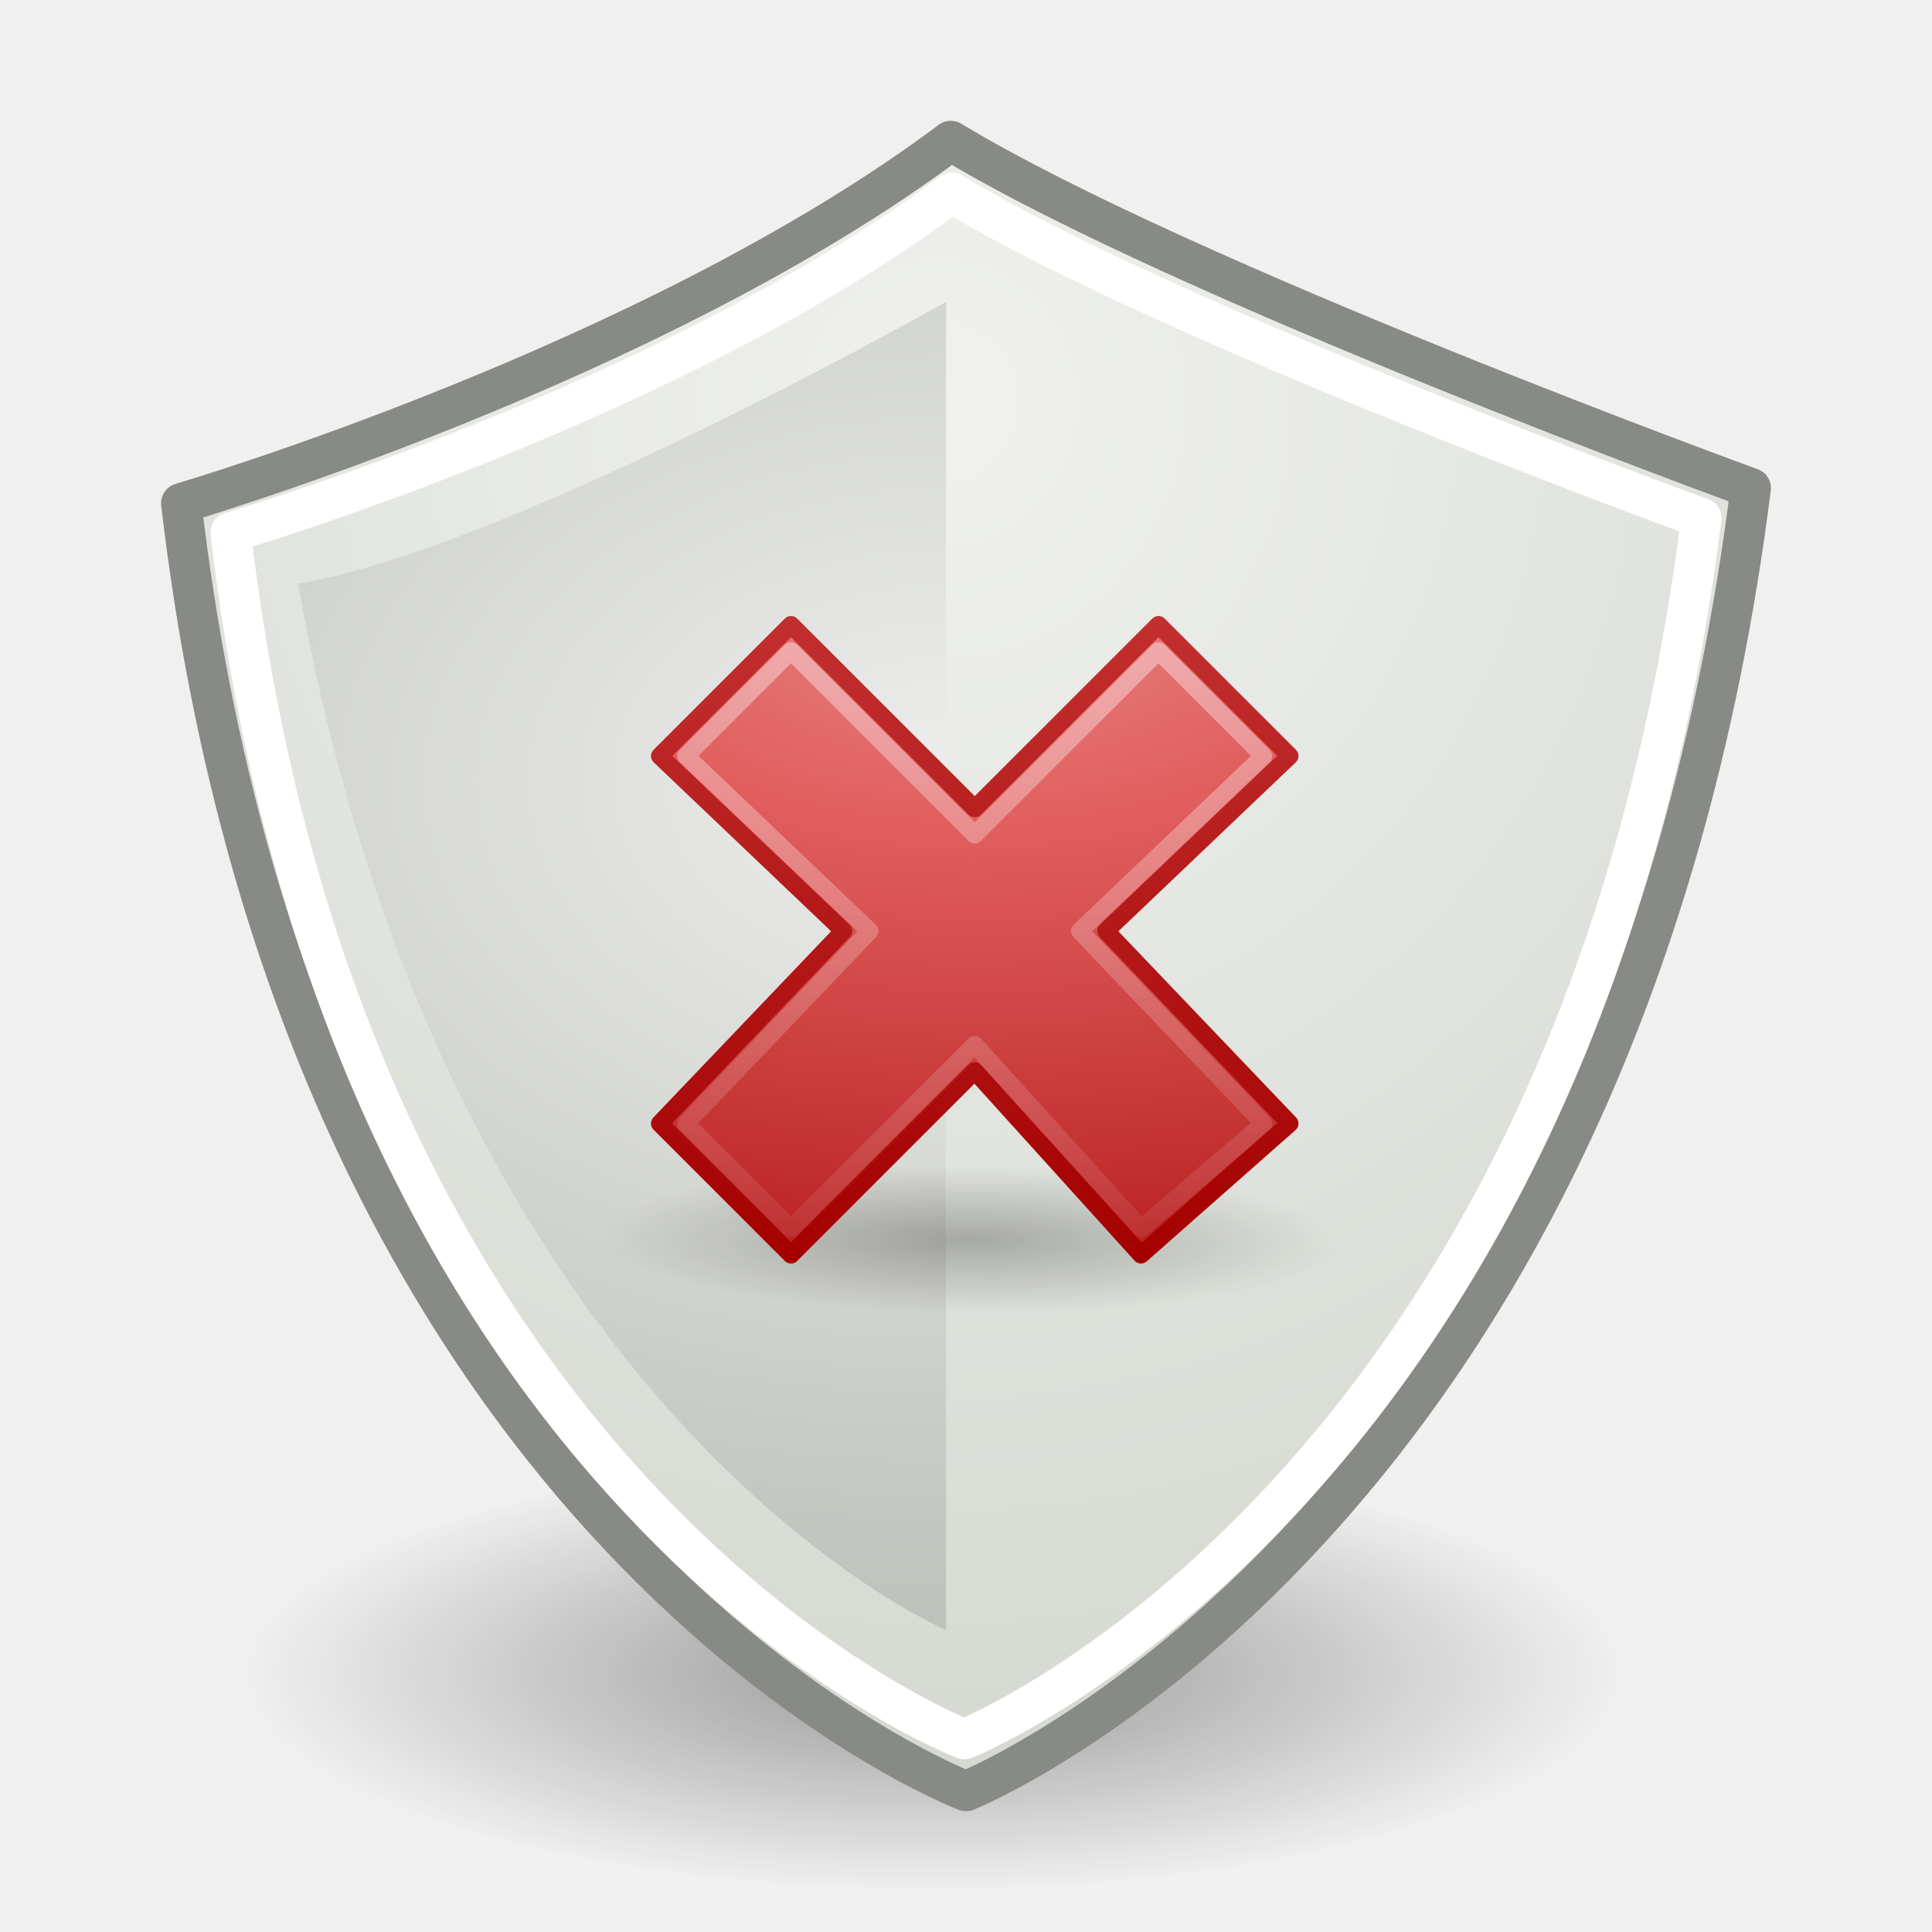
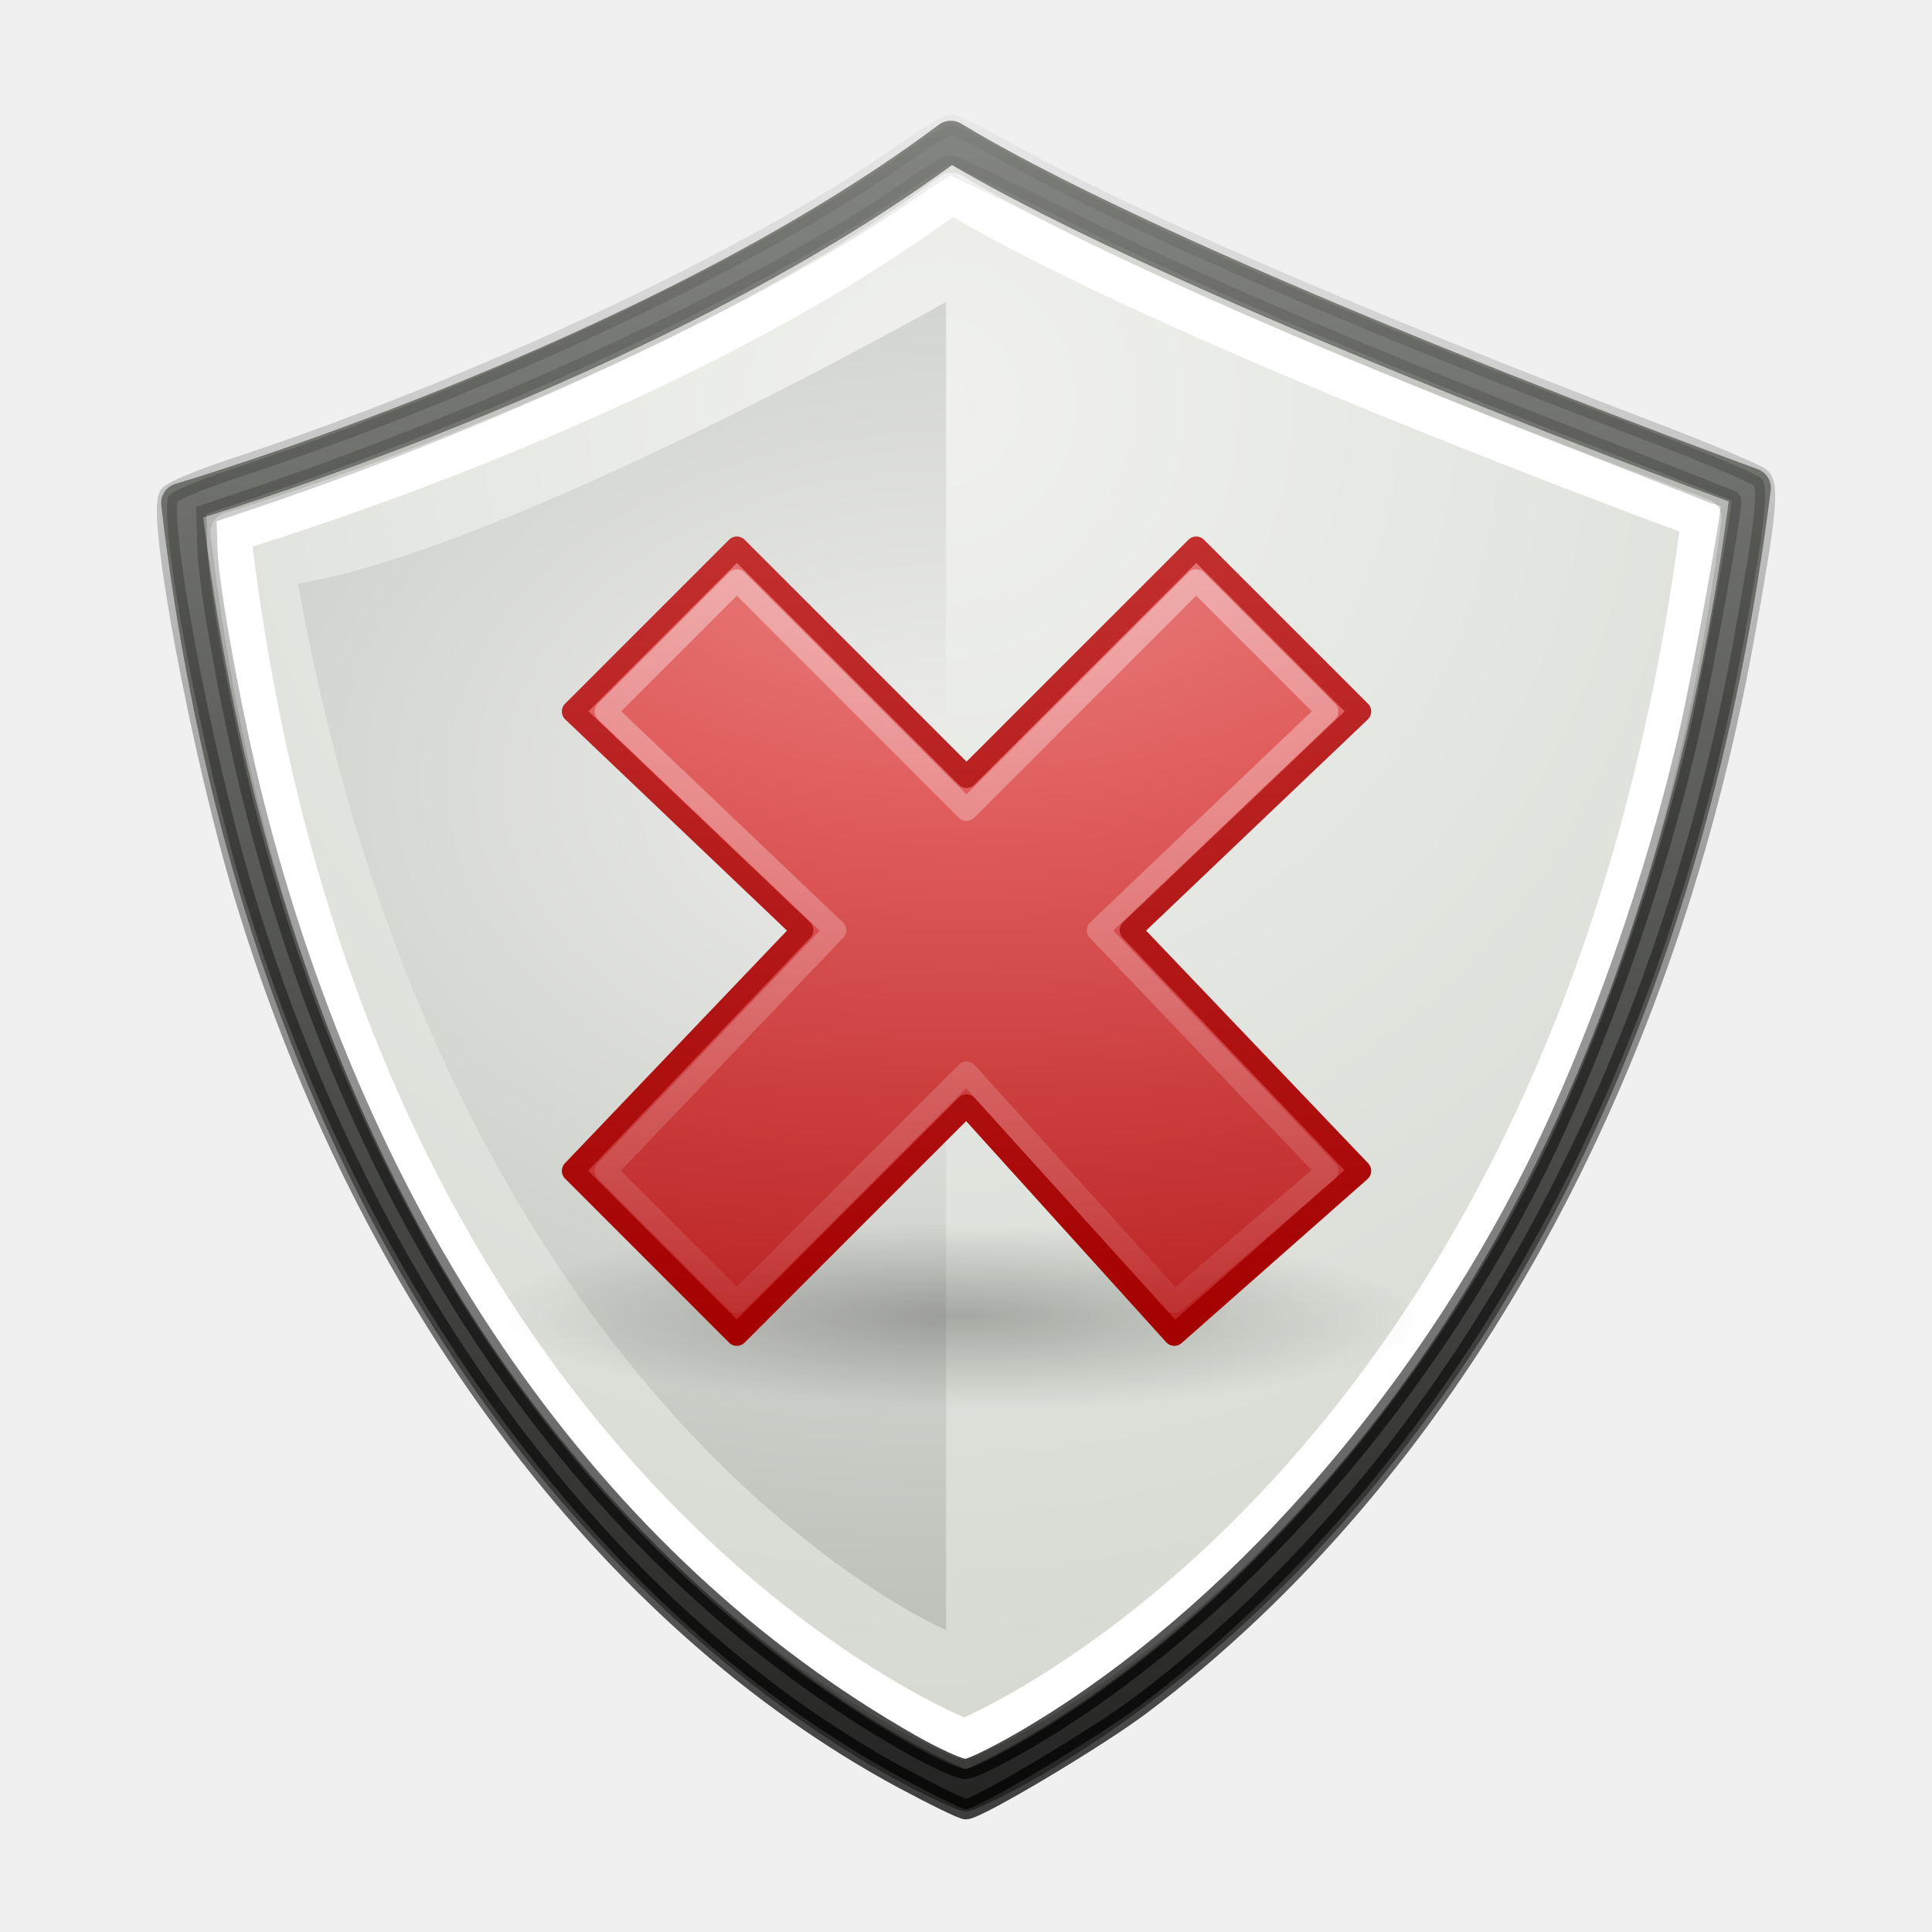
<svg xmlns="http://www.w3.org/2000/svg" xmlns:xlink="http://www.w3.org/1999/xlink" width="48px" height="48px" id="svg7387" version="1.1">
  <defs id="defs7389">
+     <linearGradient id="linearGradient5185">
+       <stop style="stop-color:#000000;stop-opacity:1;" offset="0" id="stop5187" />
+       <stop style="stop-color:#000000;stop-opacity:0;" offset="1" id="stop5189" />
+     </linearGradient>
+     <linearGradient id="linearGradient5177">
+       <stop style="stop-color:#000000;stop-opacity:1;" offset="0" id="stop5179" />
+       <stop style="stop-color:#000000;stop-opacity:0;" offset="1" id="stop5181" />
+     </linearGradient>
    <radialGradient xlink:href="#linearGradient11494" id="radialGradient3213" gradientUnits="userSpaceOnUse" gradientTransform="matrix(1.341804,0,0,1.341804,-9.425986,-5.222852)" cx="27.577" cy="15.048" fx="27.577" fy="15.048" r="3.834" />
    <linearGradient id="linearGradient11494">
      <stop id="stop11496" offset="0" style="stop-color:#ef2929;stop-opacity:1;" />
      <stop id="stop11498" offset="1" style="stop-color:#ef2929;stop-opacity:0;" />
    </linearGradient>
    <radialGradient xlink:href="#linearGradient11494" id="radialGradient3211" gradientUnits="userSpaceOnUse" gradientTransform="matrix(1.478479,0,0,1.478479,-13.1951,-7.329062)" cx="27.577" cy="15.259" fx="27.577" fy="15.259" r="3.834" />
    <linearGradient id="linearGradient2660">
      <stop style="stop-color:#edeeec;stop-opacity:1;" offset="0" id="stop2662" />
      <stop style="stop-color:#babdb6;stop-opacity:1;" offset="1" id="stop2664" />
    </linearGradient>
    <radialGradient xlink:href="#linearGradient2660" id="radialGradient3209" gradientUnits="userSpaceOnUse" gradientTransform="matrix(4.072994,0,0,2.874492,-48.88488,-43.21542)" cx="17.62" cy="21.611" fx="17.62" fy="21.611" r="8" />
    <linearGradient id="linearGradient15653">
      <stop style="stop-color:#f0f1ee;stop-opacity:1;" offset="0" id="stop15655" />
      <stop style="stop-color:#d5d9d1;stop-opacity:1;" offset="1" id="stop15657" />
    </linearGradient>
    <radialGradient xlink:href="#linearGradient15653" id="radialGradient3207" gradientUnits="userSpaceOnUse" gradientTransform="matrix(1.616548,0,0,1.708051,-14.02647,-8.007523)" cx="22.75" cy="10.25" fx="22.75" fy="10.25" r="19.875" />
    <linearGradient id="linearGradient15679">
      <stop style="stop-color:#000000;stop-opacity:1;" offset="0" id="stop15681" />
      <stop style="stop-color:#000000;stop-opacity:0;" offset="1" id="stop15683" />
    </linearGradient>
    <radialGradient xlink:href="#linearGradient15679" id="radialGradient15685" cx="23.312" cy="40.938" fx="23.312" fy="40.938" r="17.188" gradientTransform="matrix(1,0,0,0.316364,0,27.98636)" gradientUnits="userSpaceOnUse" />
    <linearGradient gradientUnits="userSpaceOnUse" y2="25.266" x2="52.123" y1="25.266" x1="8.688" id="linearGradient5341" xlink:href="#linearGradient5335" />
    <linearGradient y2="19.776" x2="11.881" y1="37.904" x1="49.412" gradientUnits="userSpaceOnUse" id="linearGradient8174" xlink:href="#linearGradient8152" />
    <linearGradient gradientUnits="userSpaceOnUse" y2="19.776" x2="11.881" y1="37.904" x1="49.412" id="linearGradient8158" xlink:href="#linearGradient8152" />
    <linearGradient id="linearGradient2831">
      <stop id="stop2833" offset="0" style="stop-color:#3465a4;stop-opacity:1;" />
      <stop style="stop-color:#5b86be;stop-opacity:1;" offset="0.333" id="stop2855" />
      <stop id="stop2835" offset="1" style="stop-color:#83a8d8;stop-opacity:0;" />
    </linearGradient>
    <linearGradient id="linearGradient3207">
      <stop id="stop3209" offset="0" style="stop-color:#eeeeec;stop-opacity:0.471;" />
      <stop id="stop3211" offset="1" style="stop-color:#eeeeec;stop-opacity:0;" />
    </linearGradient>
    <linearGradient id="linearGradient8152">
      <stop id="stop8154" offset="0" style="stop-color:#3465a4;stop-opacity:1;" />
      <stop style="stop-color:#4f7eba;stop-opacity:1;" offset="0.5" id="stop3174" />
      <stop id="stop8156" offset="1" style="stop-color:#729fcf;stop-opacity:1;" />
    </linearGradient>
    <linearGradient id="linearGradient5313">
      <stop style="stop-color:#99b8df;stop-opacity:1" offset="0" id="stop5315" />
      <stop id="stop5333" offset="0.237" style="stop-color:#3969a8;stop-opacity:1;" />
      <stop id="stop5317" offset="0.547" style="stop-color:#4f7eba;stop-opacity:1;" />
      <stop style="stop-color:#96b6d7;stop-opacity:1" offset="0.746" id="stop5321" />
      <stop id="stop5331" offset="0.873" style="stop-color:#a0bddc;stop-opacity:1" />
      <stop style="stop-color:#729fcf;stop-opacity:1;" offset="1" id="stop5319" />
    </linearGradient>
    <linearGradient id="linearGradient5335">
      <stop id="stop5337" offset="0" style="stop-color:#ffffff;stop-opacity:1;" />
      <stop id="stop5339" offset="1" style="stop-color:#ffffff;stop-opacity:0;" />
    </linearGradient>
    <linearGradient id="linearGradient1731">
      <stop style="stop-color:#b8d67a;stop-opacity:1" offset="0" id="stop1733" />
      <stop style="stop-color:#789e2d;stop-opacity:1;" offset="1" id="stop1735" />
    </linearGradient>
    <linearGradient id="linearGradient3533">
      <stop offset="0" style="stop-color:#729fcf;stop-opacity:1" id="stop3535" />
      <stop offset="1" style="stop-color:#3465a4;stop-opacity:1" id="stop3545" />
    </linearGradient>
    <linearGradient id="linearGradient3266">
      <stop id="stop3268" offset="0" style="stop-color:#204a87;stop-opacity:1" />
      <stop id="stop3270" offset="1" style="stop-color:#204a87;stop-opacity:0" />
    </linearGradient>
    <linearGradient id="linearGradient3319">
      <stop id="stop3321" offset="0" style="stop-color:#ffffff;stop-opacity:0;" />
      <stop style="stop-color:#ffffff;stop-opacity:0.144;" offset="0.574" id="stop3323" />
      <stop id="stop3325" offset="1" style="stop-color:#ffffff;stop-opacity:0;" />
    </linearGradient>
    <linearGradient id="linearGradient5252">
      <stop style="stop-color:#fed496;stop-opacity:1;" offset="0" id="stop5256" />
      <stop style="stop-color:#fcaf3e;stop-opacity:1;" offset="1" id="stop5254" />
    </linearGradient>
    <linearGradient id="linearGradient11223" gradientUnits="userSpaceOnUse" x1="4.191" y1="11.113" x2="47.32" y2="56.052">
      <stop offset="0" style="stop-color:#ffffff;stop-opacity:1;" id="stop11225" />
      <stop offset="1" style="stop-color:#ffffff;stop-opacity:0" id="stop11227" />
    </linearGradient>
    <linearGradient id="linearGradient3690">
      <stop style="stop-color:white;stop-opacity:1;" offset="0" id="stop3692" />
      <stop style="stop-color:white;stop-opacity:0.469" offset="1" id="stop3694" />
    </linearGradient>
    <linearGradient id="linearGradient3674">
      <stop style="stop-color:#555753;stop-opacity:1" offset="0" id="stop3676" />
      <stop style="stop-color:#888a85;stop-opacity:1" offset="1" id="stop3678" />
    </linearGradient>
    <linearGradient id="linearGradient2781">
      <stop style="stop-color:#d3d7cf;stop-opacity:1" offset="0" id="stop2783" />
      <stop style="stop-color:#eeeeec;stop-opacity:1" offset="1" id="stop2785" />
    </linearGradient>
    <linearGradient id="linearGradient51765">
      <stop style="stop-color:#000000;stop-opacity:1" offset="0" id="stop51767" />
      <stop style="stop-color:#000000;stop-opacity:0" offset="1" id="stop51769" />
    </linearGradient>
    <linearGradient id="linearGradient47870">
      <stop style="stop-color:#000000;stop-opacity:0" offset="0" id="stop47872" />
      <stop style="stop-color:#000000;stop-opacity:1" offset="0.5" id="stop47878" />
      <stop style="stop-color:#000000;stop-opacity:0" offset="1" id="stop47874" />
    </linearGradient>
    <linearGradient id="linearGradient2378">
      <stop style="stop-color:#ffffff;stop-opacity:1;" offset="0" id="stop2380" />
      <stop id="stop4146" offset="0.25" style="stop-color:#fefede;stop-opacity:0.918;" />
      <stop id="stop2386" offset="0.5" style="stop-color:#f5f328;stop-opacity:1;" />
      <stop style="stop-color:#f5f32d;stop-opacity:0.122;" offset="1" id="stop2382" />
    </linearGradient>
+     <radialGradient r="10.982" fy="15.747" fx="11.026" cy="15.747" cx="11.026" gradientTransform="matrix(1,0,0,0.4889336,0,8.04752)" gradientUnits="userSpaceOnUse" id="radialGradient8567" xlink:href="#linearGradient3383" />
+     <linearGradient id="linearGradient3383">
+       <stop id="stop3385" offset="0" style="stop-color:#000000;stop-opacity:1;" />
+       <stop id="stop3387" offset="1" style="stop-color:#000000;stop-opacity:0;" />
+     </linearGradient>
+     <radialGradient gradientUnits="userSpaceOnUse" gradientTransform="matrix(-0.9906918,0.9838734,-0.9873672,-0.9911854,14.34067,-13.78084)" r="15.177" fy="-3.123" fx="6.484" cy="-3.123" cx="6.484" id="radialGradient2766" xlink:href="#linearGradient2760" />
    <linearGradient id="linearGradient2760">
      <stop id="stop2762" offset="0" style="stop-color:#fff6aa;stop-opacity:1" />
      <stop style="stop-color:#fce94f;stop-opacity:1" offset="0.564" id="stop1884" />
      <stop id="stop2764" offset="1" style="stop-color:#fcaf3e;stop-opacity:1" />
+     </linearGradient>
+     <linearGradient gradientUnits="userSpaceOnUse" y2="21.047" x2="11.001" y1="-7.577" x1="11.001" id="linearGradient7955" xlink:href="#linearGradient7948" />
+     <linearGradient id="linearGradient7948">
+       <stop id="stop7950" offset="0" style="stop-color:#c4a000;stop-opacity:1;" />
+       <stop id="stop7953" offset="1" style="stop-color:#ce5c00;stop-opacity:1" />
+     </linearGradient>
+     <linearGradient gradientUnits="userSpaceOnUse" y2="20.587" x2="11" y1="-7.062" x1="11" id="linearGradient7956" xlink:href="#linearGradient7950" />
+     <linearGradient id="linearGradient7950">
+       <stop id="stop7952" offset="0" style="stop-color:#ffffff;stop-opacity:1;" />
+       <stop id="stop7954" offset="1" style="stop-color:#ffffff;stop-opacity:0;" />
    </linearGradient>
    <linearGradient id="linearGradient5106">
      <stop id="stop5108" offset="0" style="stop-color:#8fb3d9;stop-opacity:1" />
      <stop style="stop-color:#729fcf;stop-opacity:1" offset="0.253" id="stop8208" />
      <stop id="stop8210" offset="0.683" style="stop-color:#3465a4;stop-opacity:1" />
      <stop id="stop5110" offset="1" style="stop-color:#204a87;stop-opacity:1" />
    </linearGradient>
    <linearGradient id="linearGradient3811">
      <stop style="stop-color:#204a87;stop-opacity:1" offset="0" id="stop3813" />
      <stop style="stop-color:#3465a4;stop-opacity:1" offset="1" id="stop3815" />
    </linearGradient>
-     <linearGradient id="linearGradient5106-2">
-       <stop id="stop5108-3" offset="0" style="stop-color:#8fb3d9;stop-opacity:1" />
-       <stop style="stop-color:#729fcf;stop-opacity:1" offset="0.253" id="stop8208-6" />
-       <stop id="stop8210-2" offset="0.683" style="stop-color:#3465a4;stop-opacity:1" />
-       <stop id="stop5110-2" offset="1" style="stop-color:#204a87;stop-opacity:1" />
-     </linearGradient>
-     <linearGradient id="linearGradient3811-4">
-       <stop style="stop-color:#204a87;stop-opacity:1" offset="0" id="stop3813-6" />
-       <stop style="stop-color:#3465a4;stop-opacity:1" offset="1" id="stop3815-8" />
-     </linearGradient>
-     <radialGradient r="7.228" fy="73.616" fx="6.703" cy="73.616" cx="6.703" gradientTransform="scale(1.902215,0.525703)" gradientUnits="userSpaceOnUse" id="radialGradient3080" xlink:href="#linearGradient10691" />
-     <linearGradient id="linearGradient10691">
-       <stop style="stop-color:#000000;stop-opacity:1;" offset="0" id="stop10693" />
-       <stop style="stop-color:#000000;stop-opacity:0;" offset="1" id="stop10695" />
-     </linearGradient>
-     <radialGradient r="9.755" fy="-5.713" fx="62.202" cy="-5.713" cx="62.202" gradientTransform="matrix(-7.565785,-6.219707e-7,3.9644633e-7,-4.823055,494.609,-26.55511)" gradientUnits="userSpaceOnUse" id="radialGradient2707" xlink:href="#linearGradient5106-7" />
-     <linearGradient id="linearGradient5106-7">
-       <stop id="stop5108-9" offset="0" style="stop-color:#e78181;stop-opacity:1" />
-       <stop style="stop-color:#e15f5f;stop-opacity:1" offset="0.253" id="stop8208-7" />
-       <stop id="stop8210-9" offset="0.683" style="stop-color:#c22f2f;stop-opacity:1" />
-       <stop id="stop5110-8" offset="1" style="stop-color:#a40000;stop-opacity:1" />
-     </linearGradient>
-     <linearGradient gradientTransform="matrix(1.080527,0,0,1.080503,-1.508285,-3.35076)" gradientUnits="userSpaceOnUse" y2="3.885" x2="15.047" y1="44.788" x1="15.047" id="linearGradient3927" xlink:href="#linearGradient3811-8" />
-     <linearGradient id="linearGradient3811-8">
-       <stop style="stop-color:#a40000;stop-opacity:1" offset="0" id="stop3813-1" />
-       <stop style="stop-color:#c22f2f;stop-opacity:1" offset="1" id="stop3815-7" />
-     </linearGradient>
-     <linearGradient y2="7.107" x2="62.609" y1="-13.445" x1="62.746" gradientTransform="matrix(2.344006,0,0,2.344006,-121.7986,31.22942)" gradientUnits="userSpaceOnUse" id="linearGradient2704" xlink:href="#linearGradient4873" />
-     <linearGradient id="linearGradient4873">
-       <stop id="stop4875" offset="0" style="stop-color:#ffffff;stop-opacity:1;" />
-       <stop id="stop4877" offset="1" style="stop-color:#ffffff;stop-opacity:0;" />
-     </linearGradient>
+     <radialGradient xlink:href="#linearGradient2660" id="radialGradient2949" gradientUnits="userSpaceOnUse" gradientTransform="matrix(4.098609,0,0,2.874492,-48.71432,-42.71542)" cx="17.62" cy="21.611" fx="17.62" fy="21.611" r="8" />
+     <radialGradient xlink:href="#linearGradient15653" id="radialGradient2953" gradientUnits="userSpaceOnUse" gradientTransform="matrix(1.626715,0,0,1.708051,-13.63669,-7.507523)" cx="22.75" cy="10.25" fx="22.75" fy="10.25" r="19.875" />
+     <linearGradient xlink:href="#linearGradient5177" id="linearGradient5183" x1="24.001" y1="60.65" x2="24.001" y2="0.971" gradientUnits="userSpaceOnUse" />
+     <linearGradient xlink:href="#linearGradient5185" id="linearGradient5191" x1="24.001" y1="60.65" x2="24.001" y2="0.971" gradientUnits="userSpaceOnUse" />
+     <linearGradient id="linearGradient1731-0">
+       <stop style="stop-color:#b8d67a;stop-opacity:1" offset="0" id="stop1733-8" />
+       <stop style="stop-color:#789e2d;stop-opacity:1;" offset="1" id="stop1735-9" />
+     </linearGradient>
+     <radialGradient gradientUnits="userSpaceOnUse" gradientTransform="matrix(1,0,0,1.003289,0,-0.114001)" r="9.5" fy="34.656" fx="15.312" cy="34.656" cx="15.312" id="radialGradient3204" xlink:href="#linearGradient3198" />
+     <linearGradient id="linearGradient3198">
+       <stop id="stop3200" offset="0" style="stop-color:black;stop-opacity:1;" />
+       <stop id="stop3202" offset="1" style="stop-color:black;stop-opacity:0;" />
+     </linearGradient>
+     <radialGradient r="9.5" fy="34.656" fx="15.312" cy="34.656" cx="15.312" gradientTransform="matrix(1,0,0,1.003289,0,-0.114001)" gradientUnits="userSpaceOnUse" id="radialGradient3208" xlink:href="#linearGradient3198" />
+     <linearGradient y2="11.424" x2="12.641" y1="35.311" x1="22.965" gradientTransform="matrix(0.965926,-0.258819,0.258819,0.965926,7.28156,0.755642)" gradientUnits="userSpaceOnUse" id="linearGradient3112" xlink:href="#linearGradient2903" />
+     <linearGradient id="linearGradient2903">
+       <stop id="stop2905" offset="0" style="stop-color:#888a85;stop-opacity:1" />
+       <stop id="stop2907" offset="1" style="stop-color:#d3d7cf;stop-opacity:1" />
+     </linearGradient>
+     <linearGradient y2="52.505" x2="17.028" y1="7.871" x1="17.413" gradientTransform="matrix(0.965926,-0.258819,0.258819,0.965926,7.28156,0.755642)" gradientUnits="userSpaceOnUse" id="linearGradient3114" xlink:href="#linearGradient2911" />
+     <linearGradient id="linearGradient2911">
+       <stop id="stop2913" offset="0" style="stop-color:white;stop-opacity:1;" />
+       <stop id="stop2915" offset="1" style="stop-color:white;stop-opacity:0;" />
+     </linearGradient>
+     <radialGradient r="11.125" fy="12" fx="31" cy="12" cx="31" gradientTransform="matrix(0.977466,-0.261911,0.261911,0.977466,-2.444375,8.389657)" gradientUnits="userSpaceOnUse" id="radialGradient3116" xlink:href="#linearGradient2881" />
+     <linearGradient id="linearGradient2881">
+       <stop id="stop2883" offset="0" style="stop-color:black;stop-opacity:1;" />
+       <stop id="stop2885" offset="1" style="stop-color:black;stop-opacity:0;" />
+     </linearGradient>
+     <linearGradient y2="3.423" x2="10.211" y1="21.877" x1="21.788" gradientTransform="matrix(0.909106,-0.243594,0.243594,0.909106,8.676761,1.417073)" gradientUnits="userSpaceOnUse" id="linearGradient3118" xlink:href="#linearGradient2895" />
+     <linearGradient id="linearGradient2895">
+       <stop id="stop2897" offset="0" style="stop-color:#d3d7cf;stop-opacity:1;" />
+       <stop id="stop2899" offset="1" style="stop-color:#888a85;stop-opacity:1" />
+     </linearGradient>
+     <linearGradient y2="30.758" x2="32.567" y1="13.971" x1="16.488" gradientTransform="matrix(0.965926,-0.258819,0.258819,0.965926,-4.11682,6.729656)" gradientUnits="userSpaceOnUse" id="linearGradient3120" xlink:href="#linearGradient2859" />
+     <linearGradient id="linearGradient2859">
+       <stop id="stop2861" offset="0" style="stop-color:white;stop-opacity:1;" />
+       <stop id="stop2863" offset="1" style="stop-color:white;stop-opacity:0;" />
+     </linearGradient>
+     <linearGradient y2="5.188" x2="17.732" y1="22.795" x1="28.357" gradientTransform="matrix(0.965926,-0.258819,0.258819,0.965926,-4.116824,6.729647)" gradientUnits="userSpaceOnUse" id="linearGradient3122" xlink:href="#linearGradient2892" />
+     <linearGradient id="linearGradient2892">
+       <stop id="stop2894" offset="0" style="stop-color:white;stop-opacity:1;" />
+       <stop id="stop2896" offset="1" style="stop-color:white;stop-opacity:0;" />
+     </linearGradient>
+     <linearGradient y2="11.424" x2="12.641" y1="35.311" x1="22.965" gradientTransform="matrix(0.965926,-0.258819,0.258819,0.965926,7.28156,0.755642)" gradientUnits="userSpaceOnUse" id="linearGradient3124" xlink:href="#linearGradient2903" />
+     <linearGradient y2="52.505" x2="17.028" y1="7.871" x1="17.413" gradientTransform="matrix(0.965926,-0.258819,0.258819,0.965926,7.28156,0.755642)" gradientUnits="userSpaceOnUse" id="linearGradient3126" xlink:href="#linearGradient2911" />
+     <radialGradient r="11.125" fy="12" fx="31" cy="12" cx="31" gradientTransform="matrix(0.977466,-0.261911,0.261911,0.977466,-2.444375,8.389657)" gradientUnits="userSpaceOnUse" id="radialGradient3128" xlink:href="#linearGradient2881" />
+     <linearGradient y2="3.423" x2="10.211" y1="21.877" x1="21.788" gradientTransform="matrix(0.909106,-0.243594,0.243594,0.909106,8.676761,1.417073)" gradientUnits="userSpaceOnUse" id="linearGradient3130" xlink:href="#linearGradient2895" />
+     <linearGradient y2="30.758" x2="32.567" y1="13.971" x1="16.488" gradientTransform="matrix(0.965926,-0.258819,0.258819,0.965926,-4.11682,6.729656)" gradientUnits="userSpaceOnUse" id="linearGradient3132" xlink:href="#linearGradient2859" />
+     <linearGradient y2="5.188" x2="17.732" y1="22.795" x1="28.357" gradientTransform="matrix(0.965926,-0.258819,0.258819,0.965926,-4.116824,6.729647)" gradientUnits="userSpaceOnUse" id="linearGradient3134" xlink:href="#linearGradient2892" />
+     <linearGradient y2="42.564" x2="26.737" y1="29.88" x1="14.496" gradientTransform="translate(-3,1)" gradientUnits="userSpaceOnUse" id="linearGradient3191" xlink:href="#linearGradient2895" />
+     <linearGradient y2="44.062" x2="30.438" y1="31.062" x1="14.375" gradientUnits="userSpaceOnUse" id="linearGradient3171" xlink:href="#linearGradient2892" />
+     <radialGradient r="8.688" fy="34.5" fx="42.5" cy="34.5" cx="42.5" gradientTransform="matrix(1,0,0,0.996403,-26,1.1241)" gradientUnits="userSpaceOnUse" id="radialGradient3187" xlink:href="#linearGradient3025" />
+     <linearGradient id="linearGradient3025">
+       <stop id="stop3027" offset="0" style="stop-color:black;stop-opacity:1;" />
+       <stop id="stop3029" offset="1" style="stop-color:black;stop-opacity:0;" />
+     </linearGradient>
+     <linearGradient y2="37.128" x2="22.053" y1="30.676" x1="16.794" gradientTransform="translate(-3,1)" gradientUnits="userSpaceOnUse" id="linearGradient3184" xlink:href="#linearGradient2903" />
+     <linearGradient y2="30.901" x2="17.449" y1="36.825" x1="20.807" gradientUnits="userSpaceOnUse" id="linearGradient3177" xlink:href="#linearGradient3071" />
+     <linearGradient id="linearGradient3071">
+       <stop id="stop3073" offset="0" style="stop-color:#eeeeec;stop-opacity:1;" />
+       <stop id="stop3075" offset="1" style="stop-color:#eeeeec;stop-opacity:0;" />
+     </linearGradient>
+     <linearGradient y2="31.111" x2="23.032" y1="36.68" x1="17.66" gradientUnits="userSpaceOnUse" id="linearGradient3179" xlink:href="#linearGradient3065" />
+     <linearGradient id="linearGradient3065">
+       <stop id="stop3067" offset="0" style="stop-color:#eeeeec;stop-opacity:1;" />
+       <stop id="stop3069" offset="1" style="stop-color:#eeeeec;stop-opacity:0;" />
+     </linearGradient>
+     <linearGradient y2="31.111" x2="23.032" y1="36.68" x1="17.66" gradientUnits="userSpaceOnUse" id="linearGradient3109" xlink:href="#linearGradient3065" />
    <radialGradient r="10.319" fy="35.127" fx="23.071" cy="35.127" cx="23.071" gradientTransform="matrix(0.914812,0.01265023,-0.00821502,0.213562,2.253914,27.18889)" gradientUnits="userSpaceOnUse" id="radialGradient2177" xlink:href="#linearGradient2091" />
    <linearGradient id="linearGradient2091">
      <stop id="stop2093" offset="0" style="stop-color:#000000;stop-opacity:1;" />
      <stop id="stop2095" offset="1" style="stop-color:#000000;stop-opacity:0;" />
    </linearGradient>
    <radialGradient gradientUnits="userSpaceOnUse" gradientTransform="matrix(-2.1314195e-8,2.547912,-4.884158,-2.2328085e-8,144.1641,-10.7481)" r="18.5" fy="24.5" fx="6.573" cy="24.5" cx="6.573" id="radialGradient7958" xlink:href="#linearGradient3165" />
    <linearGradient id="linearGradient3165">
      <stop id="stop3167" offset="0" style="stop-color:#e78181;stop-opacity:1" />
      <stop style="stop-color:#e15f5f;stop-opacity:1" offset="0.25" id="stop8599" />
      <stop id="stop8601" offset="0.68" style="stop-color:#c22f2f;stop-opacity:1" />
      <stop id="stop3169" offset="1" style="stop-color:#a40000;stop-opacity:1" />
    </linearGradient>
-     <linearGradient gradientUnits="userSpaceOnUse" y2="43" x2="23.1" y1="6" x1="23.173" id="linearGradient7961" xlink:href="#linearGradient7955" />
-     <linearGradient id="linearGradient7955">
+     <linearGradient gradientUnits="userSpaceOnUse" y2="43" x2="23.1" y1="6" x1="23.173" id="linearGradient7961" xlink:href="#linearGradient7955-8" />
+     <linearGradient id="linearGradient7955-8">
      <stop id="stop7957" offset="0" style="stop-color:#c22f2f;stop-opacity:1" />
      <stop id="stop7959" offset="1" style="stop-color:#a40000;stop-opacity:1" />
    </linearGradient>
    <linearGradient y2="36.297" x2="12.718" y1="17.042" x1="31.972" gradientTransform="matrix(1.049476,-1.049476,1.049476,1.049476,-26.93909,23.1693)" gradientUnits="userSpaceOnUse" id="linearGradient2181" xlink:href="#linearGradient7916" />
    <linearGradient id="linearGradient7916">
      <stop id="stop7918" offset="0" style="stop-color:#ffffff;stop-opacity:1;" />
      <stop id="stop7920" offset="1" style="stop-color:#ffffff;stop-opacity:0" />
    </linearGradient>
+     <linearGradient y2="36.297" x2="12.718" y1="17.042" x1="31.972" gradientTransform="matrix(1.049476,-1.049476,1.049476,1.049476,-26.93909,23.1693)" gradientUnits="userSpaceOnUse" id="linearGradient3005" xlink:href="#linearGradient7916" />
  </defs>
  <g id="layer1">
-     <path style="opacity:0.369;fill:url(#radialGradient15685);fill-opacity:1;fill-rule:nonzero;stroke:none;stroke-width:1;stroke-linecap:round;stroke-linejoin:round;marker:none;marker-start:none;marker-mid:none;marker-end:none;stroke-miterlimit:4;stroke-dasharray:none;stroke-dashoffset:0;stroke-opacity:1;visibility:visible;display:block;overflow:visible" id="path15677" d="M 40.5,40.938 A 17.188,5.438 0 1 1 6.125,40.938 A 17.188,5.438 0 1 1 40.5,40.938 z" transform="translate(-0.125151,0.625)" />
    <g id="g3215" transform="translate(-1.5095767e-4,0)">
-       <g transform="matrix(1.006289,0,0,1,0.477995,0.5)" id="g3152">
-         <path style="opacity:1;fill:url(#radialGradient3207);fill-opacity:1;fill-rule:nonzero;stroke:#888a85;stroke-width:0.997;stroke-linecap:round;stroke-linejoin:round;marker:none;marker-start:none;marker-mid:none;marker-end:none;stroke-miterlimit:4;stroke-dasharray:none;stroke-dashoffset:0;stroke-opacity:1;visibility:visible;display:block;overflow:visible" d="M 23,3 C 15.599,8.577 4,12 4,12 C 7,37.75 23.375,44 23.375,44 C 23.375,44 39.5,37.5 42.75,11.625 C 42.75,11.625 28.75,6.5 23,3 z" id="path15651" />
-         <path id="path15665" d="M 23.024,4.289 C 16.088,9.515 5.219,12.723 5.219,12.723 C 8.03,36.854 23.336,42.711 23.336,42.711 C 23.336,42.711 38.486,36.62 41.531,12.372 C 41.531,12.372 28.412,7.569 23.024,4.289 z" style="opacity:1;fill:none;fill-opacity:1;fill-rule:nonzero;stroke:#ffffff;stroke-width:0.997;stroke-linecap:round;stroke-linejoin:round;marker:none;marker-start:none;marker-mid:none;marker-end:none;stroke-miterlimit:4;stroke-dasharray:none;stroke-dashoffset:0;stroke-opacity:1;visibility:visible;display:block;overflow:visible" />
-         <path style="opacity:1;fill:url(#radialGradient3209);fill-opacity:1;fill-rule:nonzero;stroke:none;stroke-width:1;stroke-linecap:round;stroke-linejoin:round;marker:none;marker-start:none;marker-mid:none;marker-end:none;stroke-miterlimit:4;stroke-dasharray:none;stroke-dashoffset:0;stroke-opacity:1;visibility:visible;display:block;overflow:visible" d="M 22.883,7 L 22.883,40 C 22.883,40 10.565,34.741 6.883,14 C 12.133,13.125 22.883,7 22.883,7 z" id="path15667" />
-       </g>
-       <g id="layer1-7" transform="matrix(0.4347826,0,0,0.4347826,13.56522,12.69555)">
+       <path id="path15651" d="M 23.623,3.5 C 16.175,9.077 4.503,12.5 4.503,12.5 7.522,38.25 24,44.5 24,44.5 c 0,0 16.226,-6.5 19.497,-32.375 0,0 -14.088,-5.125 -19.874,-8.625 z" style="fill:url(#radialGradient2953);fill-opacity:1;fill-rule:nonzero;stroke:#888a85;stroke-width:1;stroke-linecap:round;stroke-linejoin:round;stroke-miterlimit:4;stroke-opacity:1;stroke-dasharray:none;stroke-dashoffset:0;marker:none;visibility:visible;display:block;overflow:visible" />
+       <path style="fill:none;stroke:#ffffff;stroke-width:1;stroke-linecap:round;stroke-linejoin:round;stroke-miterlimit:4;stroke-opacity:1;stroke-dasharray:none;stroke-dashoffset:0;marker:none;visibility:visible;display:block;overflow:visible" d="M 23.646,4.789 C 16.667,10.015 5.729,13.223 5.729,13.223 8.558,37.354 23.96,43.211 23.96,43.211 c 0,0 15.245,-6.091 18.31,-30.339 0,0 -13.202,-4.803 -18.624,-8.083 z" id="path15665" />
+       <path id="path15667" d="m 23.505,7.5 0,33 c 0,0 -12.396,-5.259 -16.101,-26 5.283,-0.875 16.101,-7 16.101,-7 z" style="fill:url(#radialGradient2949);fill-opacity:1;fill-rule:nonzero;stroke:none;stroke-width:1;marker:none;visibility:visible;display:block;overflow:visible" />
+       <path style="fill:url(#linearGradient5183);fill-opacity:1;stroke:url(#linearGradient5191);stroke-opacity:1;stroke-width:0.5;stroke-miterlimit:4;stroke-dasharray:none" d="M 22.453,44.202 C 15.073,40.23 9.058,32.167 6.066,22.24 4.994,18.68 3.875,12.703 4.207,12.303 4.293,12.199 4.986,11.909 5.746,11.658 11.902,9.632 18.69,6.449 22.365,3.865 c 0.601,-0.423 1.171,-0.768 1.266,-0.768 0.095,0 0.728,0.312 1.407,0.693 3.001,1.686 8.627,4.126 16.024,6.951 1.373,0.524 2.582,1.036 2.687,1.136 0.21,0.202 0.13,0.966 -0.421,4.005 -2.042,11.257 -7.435,20.786 -14.984,26.478 -1.079,0.813 -4.069,2.595 -4.349,2.592 -0.083,-0.001 -0.776,-0.339 -1.54,-0.75 l 0,0 z m 3.297,-1.141 c 4.861,-2.927 9.497,-8.168 12.417,-14.036 1.535,-3.085 3.006,-7.285 3.826,-10.929 0.346,-1.538 1.079,-5.607 1.019,-5.661 -0.015,-0.013 -1.795,-0.714 -3.956,-1.557 C 33.673,8.779 29.631,7.04 26.424,5.443 24.937,4.703 23.671,4.097 23.61,4.097 c -0.061,0 -0.515,0.282 -1.01,0.627 -3.554,2.475 -10.162,5.58 -16.257,7.638 l -1.214,0.41 0.022,0.843 c 0.025,0.953 0.603,4.13 1.139,6.268 2.675,10.661 8.457,18.963 16.326,23.445 0.596,0.34 1.212,0.619 1.368,0.622 0.156,0.002 0.951,-0.397 1.767,-0.888 l 0,0 z" id="path3727" transform="translate(1.5095767e-4,0)" />
+       <g id="layer1-7" transform="matrix(0.5434783,0,0,0.5434783,10.69805,10.06797)">
        <path transform="matrix(2.228825,0,0,1.919048,-27.1713,-25.50528)" d="m 33.278,34.941 c 0,1.281 -4.62,2.32 -10.319,2.32 -5.699,0 -10.319,-1.039 -10.319,-2.32 0,-1.281 4.62,-2.32 10.319,-2.32 5.699,0 10.319,1.039 10.319,2.32 z" id="path1361" style="opacity:0.256;fill:url(#radialGradient2177);fill-opacity:1;stroke:none" />
        <path id="text1314" d="m 42.5,35 -10.5,-11 10.5,-10 L 35,6.5 24.5,17 14,6.5 6.5,14 l 10.5,10 -10.5,11 7.5,7.5 10.5,-10.5 9.5,10.5 L 42.5,35 z" style="font-size:59.901px;font-style:normal;font-variant:normal;font-weight:bold;font-stretch:normal;text-align:start;line-height:125%;writing-mode:lr-tb;text-anchor:start;fill:url(#radialGradient7958);fill-opacity:1;stroke:url(#linearGradient7961);stroke-width:1;stroke-linecap:butt;stroke-linejoin:round;stroke-miterlimit:4;stroke-opacity:1;stroke-dasharray:none;font-family:Bitstream Vera Sans" />
-         <path id="path7076" d="m 41,35 -10.5,-11 10.5,-10 -6,-6 L 24.5,18.5 14,8 8,14 l 10.5,10 -10.5,11 6,6 10.5,-10.5 L 34,41 41,35 z" style="font-size:59.901px;font-style:normal;font-variant:normal;font-weight:bold;font-stretch:normal;text-align:start;line-height:125%;writing-mode:lr-tb;text-anchor:start;opacity:0.4;fill:none;stroke:url(#linearGradient2181);stroke-width:1;stroke-linecap:butt;stroke-linejoin:round;stroke-miterlimit:4;stroke-opacity:1;stroke-dasharray:none;font-family:Bitstream Vera Sans" />
+         <path id="path7076" d="m 41,35 -10.5,-11 10.5,-10 -6,-6 L 24.5,18.5 14,8 8,14 l 10.5,10 -10.5,11 6,6 10.5,-10.5 L 34,41 41,35 z" style="font-size:59.901px;font-style:normal;font-variant:normal;font-weight:bold;font-stretch:normal;text-align:start;line-height:125%;writing-mode:lr-tb;text-anchor:start;opacity:0.4;fill:none;stroke:url(#linearGradient3005);stroke-width:1;stroke-linecap:butt;stroke-linejoin:round;stroke-miterlimit:4;stroke-opacity:1;stroke-dasharray:none;font-family:Bitstream Vera Sans" />
      </g>
    </g>
  </g>
</svg>
